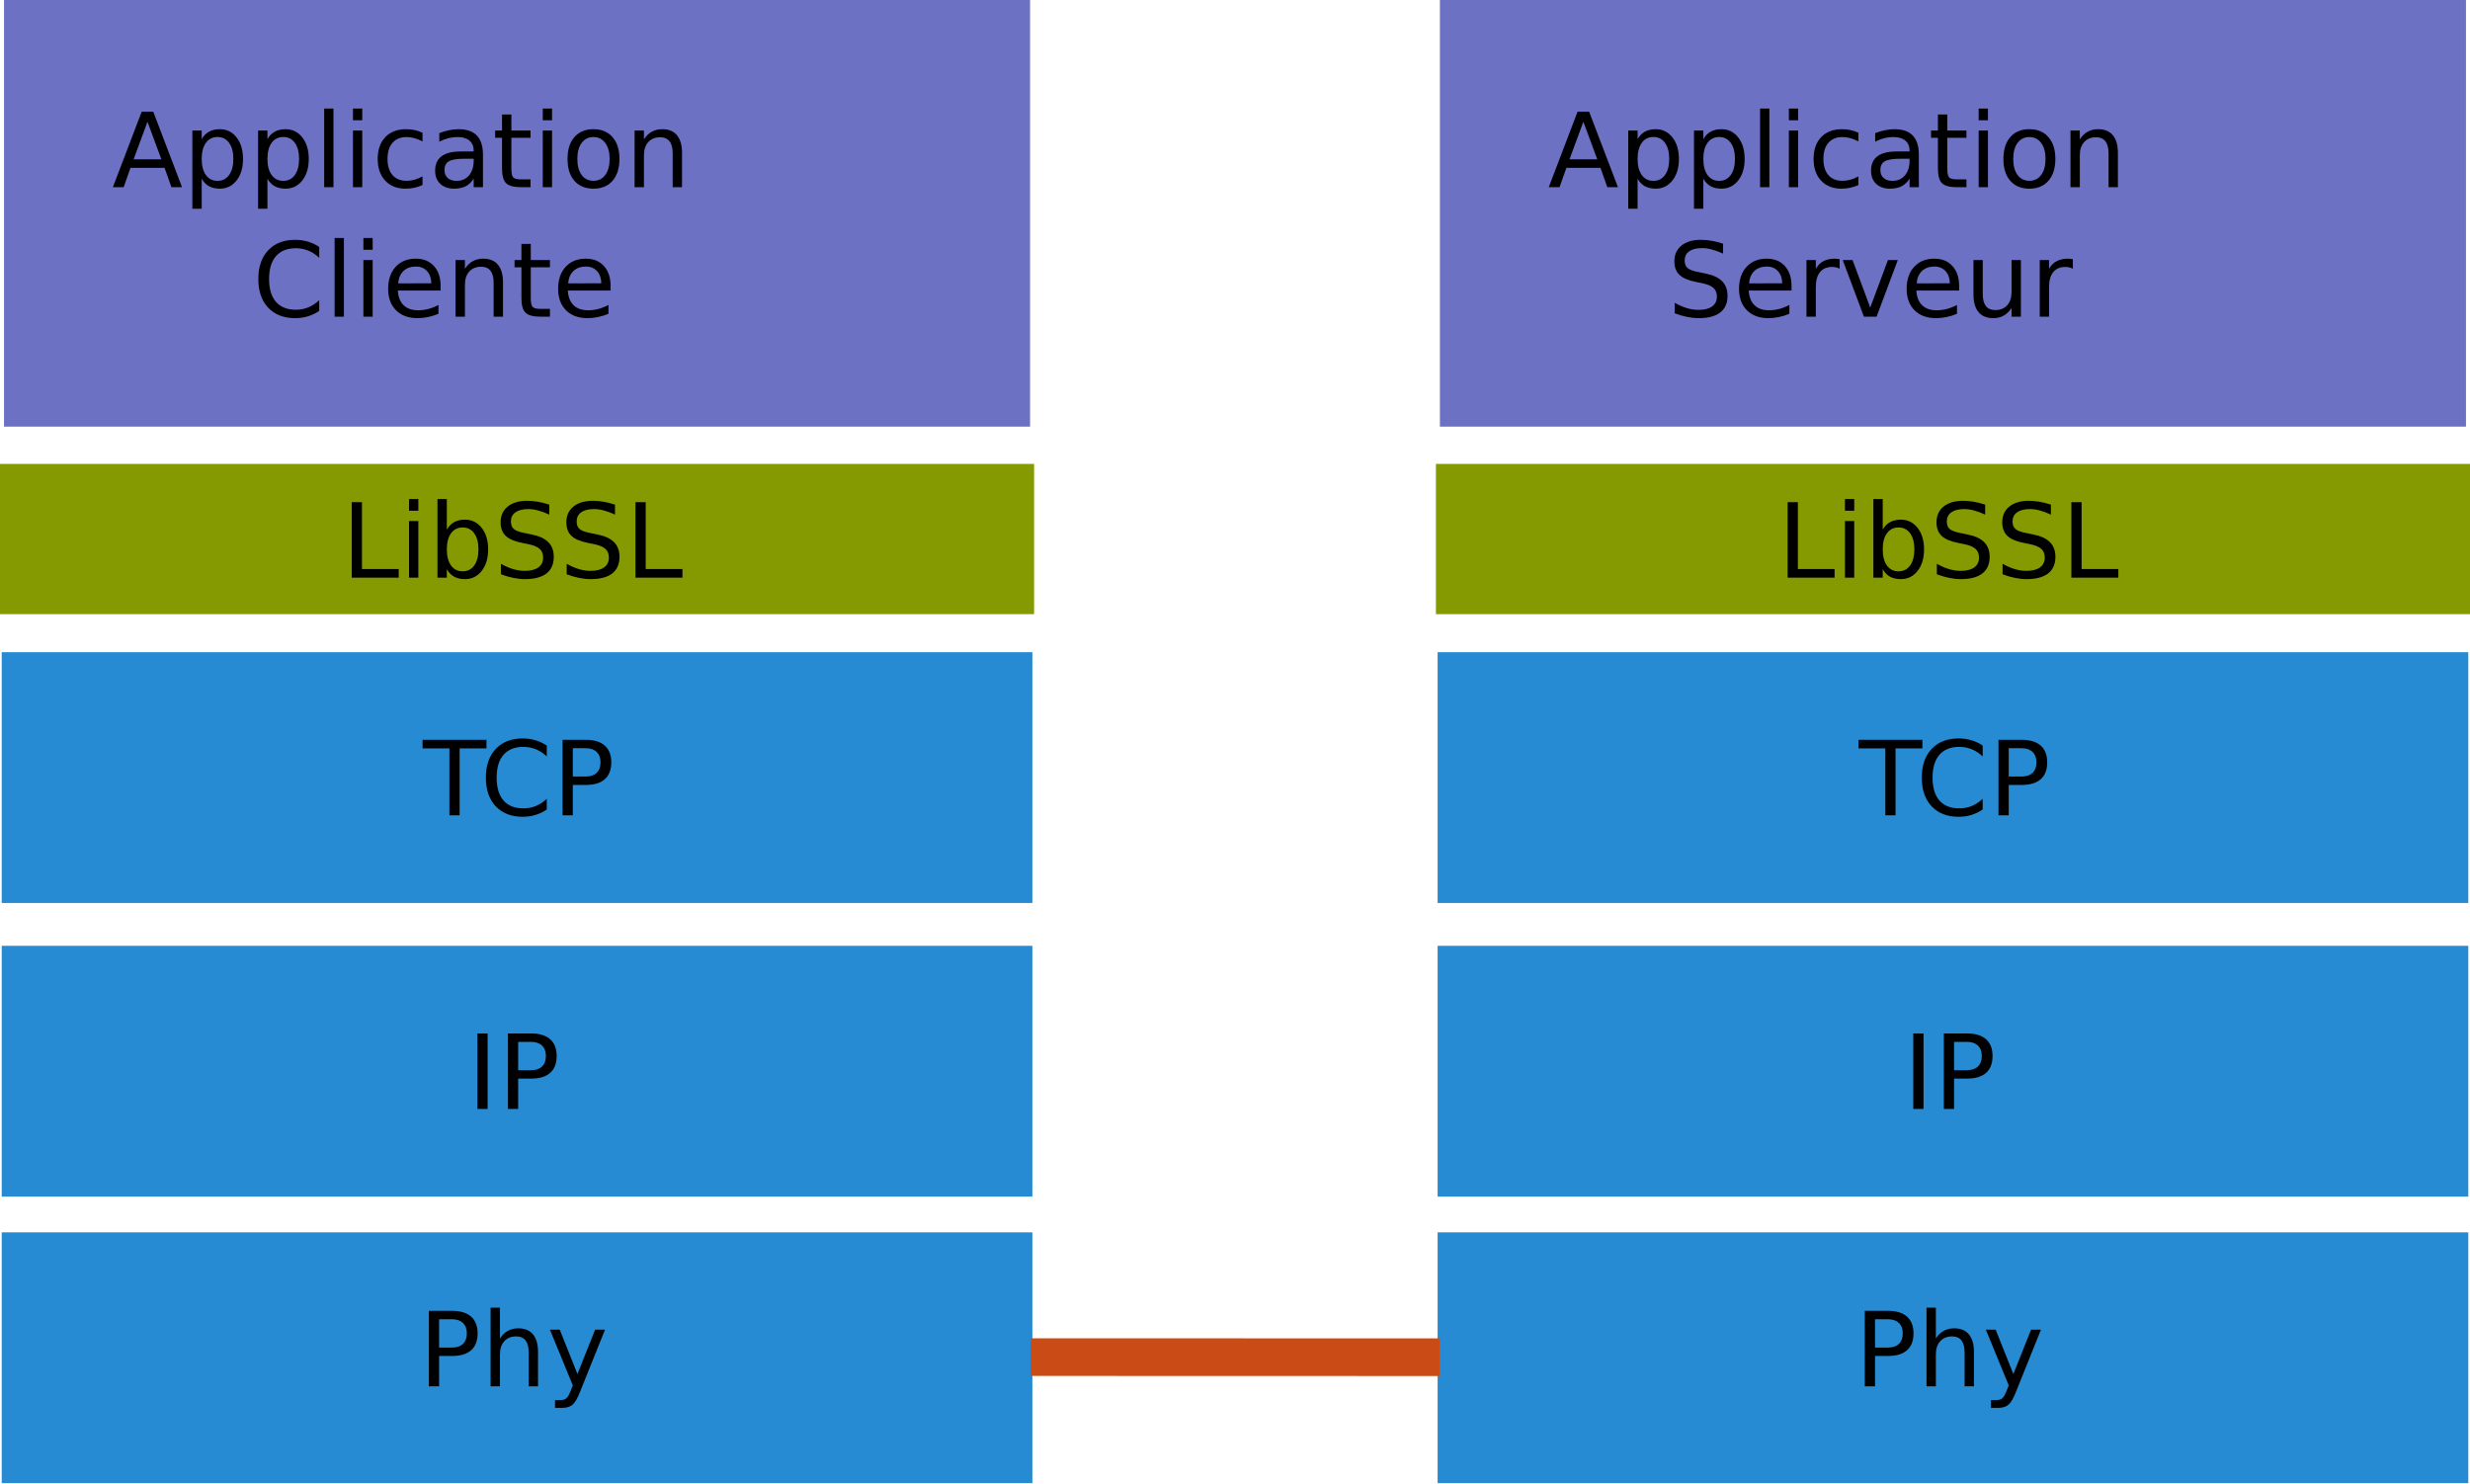
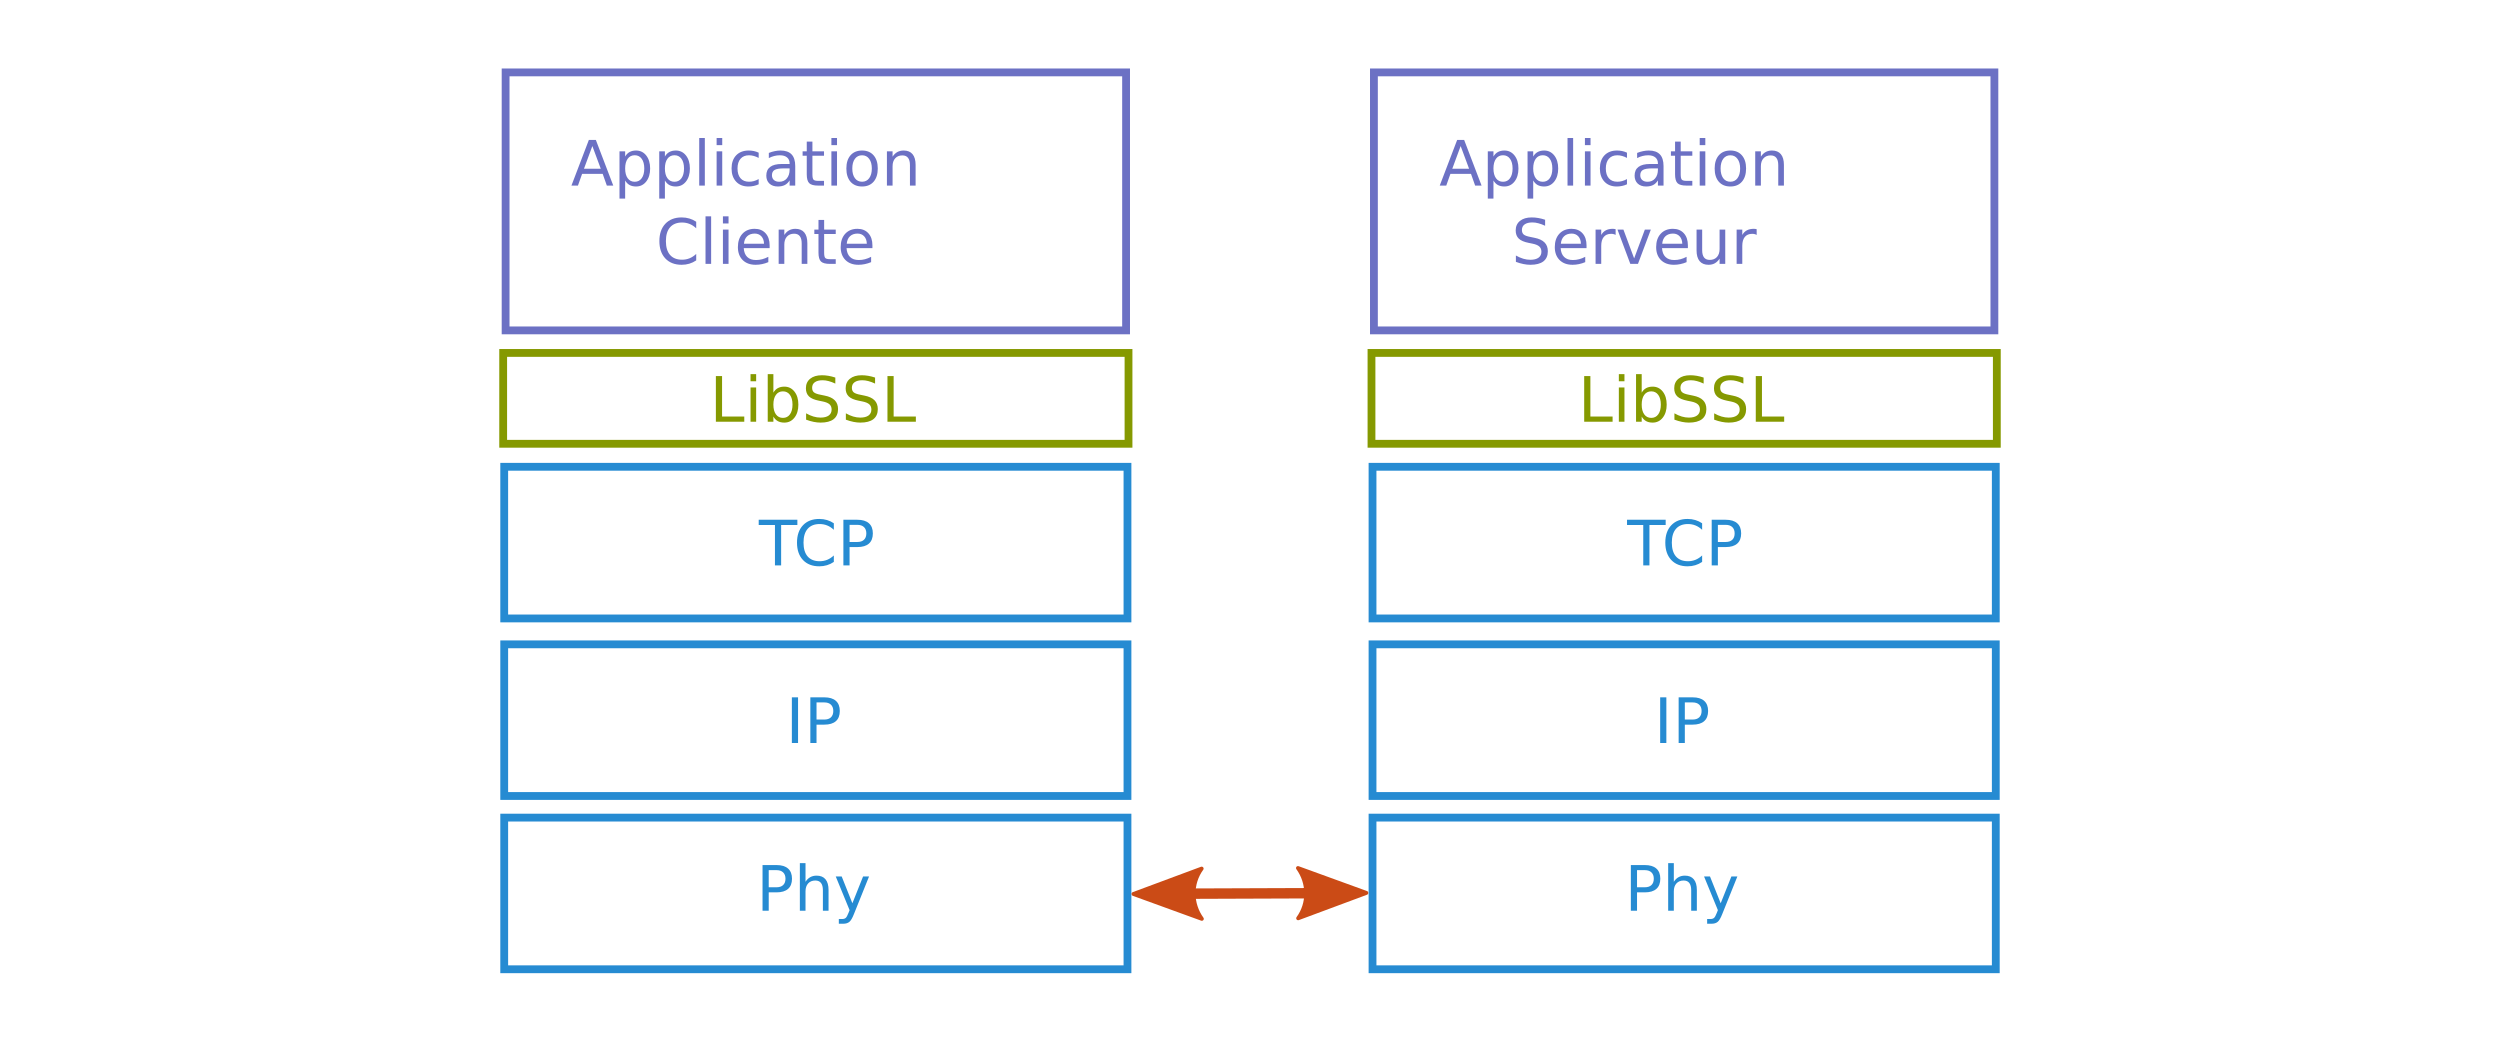
- <svg xmlns="http://www.w3.org/2000/svg" width="573.561" height="344.397" id="svg3009" version="1.1">
+ <svg xmlns="http://www.w3.org/2000/svg" width="960" height="400" id="svg3009" version="1.1">
  <defs id="defs3011">
+     <marker orient="auto" refY="0.0" refX="0.0" id="Arrow2Mend" style="overflow:visible;">
+       <path id="path4320" style="fill-rule:evenodd;stroke-width:0.625;stroke-linejoin:round;stroke:#cb4b16;stroke-opacity:1;fill:#cb4b16;fill-opacity:1" d="M 8.719,4.034 L -2.207,0.016 L 8.719,-4.002 C 6.973,-1.63 6.983,1.616 8.719,4.034 z " transform="scale(0.6) rotate(180) translate(0,0)" />
+     </marker>
+     <marker orient="auto" refY="0.0" refX="0.0" id="Arrow2Mstart" style="overflow:visible">
+       <path id="path4317" style="fill-rule:evenodd;stroke-width:0.625;stroke-linejoin:round;stroke:#cb4b16;stroke-opacity:1;fill:#cb4b16;fill-opacity:1" d="M 8.719,4.034 L -2.207,0.016 L 8.719,-4.002 C 6.973,-1.63 6.983,1.616 8.719,4.034 z " transform="scale(0.6) translate(0,0)" />
+     </marker>
+     <marker orient="auto" refY="0.0" refX="0.0" id="Arrow2Lend" style="overflow:visible;">
+       <path id="path4314" style="fill-rule:evenodd;stroke-width:0.625;stroke-linejoin:round;stroke:#000000;stroke-opacity:1;fill:#000000;fill-opacity:1" d="M 8.719,4.034 L -2.207,0.016 L 8.719,-4.002 C 6.973,-1.63 6.983,1.616 8.719,4.034 z " transform="scale(1.1) rotate(180) translate(1,0)" />
+     </marker>
    <marker orient="auto" refY="0" refX="0" id="Arrow2Lstart" style="overflow:visible">
      <path id="path4351" style="fill-rule:evenodd;stroke-width:0.625;stroke-linejoin:round" d="M 8.719,4.034 -2.207,0.016 8.719,-4.002 c -1.745,2.372 -1.735,5.617 -6e-7,8.035 z" transform="matrix(1.1,0,0,1.1,1.1,0)" />
    </marker>
    <marker orient="auto" refY="0" refX="0" id="Arrow1Lend" style="overflow:visible">
-       <path id="path4336" d="M 0,0 5,-5 -12.5,0 5,5 0,0 z" style="fill-rule:evenodd;stroke:#000000;stroke-width:1pt" transform="matrix(-0.8,0,0,-0.8,-10,0)" />
+       <path id="path4336" d="M 0,0 5,-5 -12.5,0 5,5 0,0 Z" style="fill-rule:evenodd;stroke:#000000;stroke-width:1pt" transform="matrix(-0.8,0,0,-0.8,-10,0)" />
    </marker>
    <marker orient="auto" refY="0" refX="0" id="Arrow1Lstart" style="overflow:visible">
-       <path id="path4333" d="M 0,0 5,-5 -12.5,0 5,5 0,0 z" style="fill-rule:evenodd;stroke:#000000;stroke-width:1pt" transform="matrix(0.8,0,0,0.8,10,0)" />
+       <path id="path4333" d="M 0,0 5,-5 -12.5,0 5,5 0,0 Z" style="fill-rule:evenodd;stroke:#000000;stroke-width:1pt" transform="matrix(0.8,0,0,0.8,10,0)" />
    </marker>
  </defs>
-   <g id="layer1" transform="translate(-39.03719,-60.69733)">
-     <flowRoot xml:space="preserve" id="flowRoot3092" style="font-size:40px;font-style:normal;font-weight:normal;line-height:125%;letter-spacing:0px;word-spacing:0px;fill:#000000;fill-opacity:1;stroke:none;font-family:Bitstream Vera Sans">
+   <g id="layer1" transform="translate(-39.03719,-5.094727)">
+     <flowRoot xml:space="preserve" id="flowRoot3092" style="font-style:normal;font-weight:normal;font-size:40px;line-height:125%;font-family:'Bitstream Vera Sans';letter-spacing:0px;word-spacing:0px;fill:#000000;fill-opacity:1;stroke:none">
      <flowRegion id="flowRegion3094">
        <rect id="rect3096" width="571.645" height="438.182" x="225.587" y="144.388" />
      </flowRegion>
      <flowPara id="flowPara3098" />
    </flowRoot>
-     <rect style="fill:#268bd2;fill-opacity:1;stroke:none" id="rect3017-4" width="239.332" height="58.235" x="39.436" y="212.142" />
-     <rect style="fill:#268bd2;fill-opacity:1;stroke:none" id="rect3017" width="239.332" height="58.235" x="39.436" y="280.32" />
-     <text xml:space="preserve" style="font-size:24.052px;font-style:normal;font-weight:normal;line-height:125%;letter-spacing:0px;word-spacing:0px;fill:#000000;fill-opacity:1;stroke:none;font-family:Bitstream Vera Sans" x="137.24" y="250.015" id="text3055">
-       <tspan id="tspan3057" x="137.24" y="250.015">TCP</tspan>
-     </text>
-     <rect style="fill:#268bd2;fill-opacity:1;stroke:none" id="rect3017-1" width="239.332" height="58.235" x="39.436" y="346.86" />
-     <text xml:space="preserve" style="font-size:24.052px;font-style:normal;font-weight:normal;line-height:125%;letter-spacing:0px;word-spacing:0px;fill:#000000;fill-opacity:1;stroke:none;font-family:Bitstream Vera Sans" x="147.534" y="318.205" id="text3084">
-       <tspan id="tspan3086" x="147.534" y="318.205">IP</tspan>
-     </text>
-     <text xml:space="preserve" style="font-size:24.052px;font-style:normal;font-weight:normal;line-height:125%;letter-spacing:0px;word-spacing:0px;fill:#000000;fill-opacity:1;stroke:none;font-family:Bitstream Vera Sans" x="136.271" y="382.613" id="text3088">
-       <tspan id="tspan3090" x="136.271" y="382.613">Phy</tspan>
-     </text>
-     <rect style="fill:#859900;fill-opacity:1;stroke:none" id="rect3017-4-3" width="240.129" height="34.886" x="39.037" y="168.422" />
-     <text xml:space="preserve" style="font-size:24.052px;font-style:normal;font-weight:normal;line-height:125%;letter-spacing:0px;word-spacing:0px;fill:#000000;fill-opacity:1;stroke:none;font-family:Bitstream Vera Sans" x="118.356" y="194.832" id="text3180">
-       <tspan id="tspan3182" x="118.356" y="194.832">LibSSL</tspan>
-     </text>
-     <rect style="fill:#6c71c4;fill-opacity:1;stroke:none" id="rect3017-4-33" width="238.263" height="99.067" x="39.97" y="60.697" />
-     <text xml:space="preserve" style="font-size:24.052px;font-style:normal;font-weight:normal;line-height:125%;letter-spacing:0px;word-spacing:0px;fill:#000000;fill-opacity:1;stroke:none;font-family:Bitstream Vera Sans" x="159.008" y="104.165" id="text3202">
-       <tspan id="tspan3204" x="162.837" y="104.165" style="text-align:center;line-height:125%;writing-mode:lr-tb;text-anchor:middle">Application </tspan>
-       <tspan x="159.008" y="134.23" id="tspan3206" style="text-align:center;line-height:125%;writing-mode:lr-tb;text-anchor:middle">Cliente</tspan>
-     </text>
-     <g transform="matrix(0.6012989,0,0,0.6012989,303.9796,23.7658)" id="g3976-8">
-       <rect y="313.283" x="114.565" height="96.849" width="398.025" id="rect3017-4-9" style="fill:#268bd2;fill-opacity:1;stroke:none" />
-     </g>
-     <rect style="fill:#268bd2;fill-opacity:1;stroke:none" id="rect3017-8" width="239.332" height="58.235" x="372.868" y="280.32" />
-     <text xml:space="preserve" style="font-size:24.052px;font-style:normal;font-weight:normal;line-height:125%;letter-spacing:0px;word-spacing:0px;fill:#000000;fill-opacity:1;stroke:none;font-family:Bitstream Vera Sans" x="470.672" y="250.015" id="text3055-0">
-       <tspan id="tspan3057-0" x="470.672" y="250.015">TCP</tspan>
-     </text>
-     <rect style="fill:#268bd2;fill-opacity:1;stroke:none" id="rect3017-1-9" width="239.332" height="58.235" x="372.868" y="346.86" />
-     <text xml:space="preserve" style="font-size:24.052px;font-style:normal;font-weight:normal;line-height:125%;letter-spacing:0px;word-spacing:0px;fill:#000000;fill-opacity:1;stroke:none;font-family:Bitstream Vera Sans" x="480.966" y="318.205" id="text3084-0">
-       <tspan id="tspan3086-6" x="480.966" y="318.205">IP</tspan>
-     </text>
-     <text xml:space="preserve" style="font-size:24.052px;font-style:normal;font-weight:normal;line-height:125%;letter-spacing:0px;word-spacing:0px;fill:#000000;fill-opacity:1;stroke:none;font-family:Bitstream Vera Sans" x="469.703" y="382.613" id="text3088-1">
-       <tspan id="tspan3090-8" x="469.703" y="382.613">Phy</tspan>
-     </text>
-     <rect style="fill:#859900;fill-opacity:1;stroke:none" id="rect3017-4-3-8" width="240.129" height="34.886" x="372.469" y="168.422" />
-     <text xml:space="preserve" style="font-size:24.052px;font-style:normal;font-weight:normal;line-height:125%;letter-spacing:0px;word-spacing:0px;fill:#000000;fill-opacity:1;stroke:none;font-family:Bitstream Vera Sans" x="451.787" y="194.832" id="text3180-8">
-       <tspan id="tspan3182-9" x="451.787" y="194.832">LibSSL</tspan>
-     </text>
-     <rect style="fill:#6c71c4;fill-opacity:1;stroke:none" id="rect3017-4-33-6" width="238.263" height="99.067" x="373.402" y="60.697" />
-     <text xml:space="preserve" style="font-size:24.052px;font-style:normal;font-weight:normal;line-height:125%;letter-spacing:0px;word-spacing:0px;fill:#000000;fill-opacity:1;stroke:none;font-family:Bitstream Vera Sans" x="492.44" y="104.165" id="text3202-4">
-       <tspan id="tspan3204-6" x="496.268" y="104.165" style="text-align:center;line-height:125%;writing-mode:lr-tb;text-anchor:middle">Application </tspan>
-       <tspan x="492.44" y="134.23" id="tspan3206-5" style="text-align:center;line-height:125%;writing-mode:lr-tb;text-anchor:middle">Serveur</tspan>
-     </text>
-     <flowRoot xml:space="preserve" id="flowRoot4045" style="font-size:40px;font-style:normal;font-weight:normal;line-height:125%;letter-spacing:0px;word-spacing:0px;fill:#000000;fill-opacity:1;stroke:none;font-family:Bitstream Vera Sans">
+     <flowRoot xml:space="preserve" id="flowRoot4045" style="font-style:normal;font-weight:normal;font-size:40px;line-height:125%;font-family:'Bitstream Vera Sans';letter-spacing:0px;word-spacing:0px;fill:#000000;fill-opacity:1;stroke:none">
      <flowRegion id="flowRegion4047">
        <rect id="rect4049" width="472.434" height="631.88" x="68.503" y="43.995" />
      </flowRegion>
      <flowPara id="flowPara4051" />
    </flowRoot>
-     <path style="fill:#ec9900;fill-opacity:1;stroke:#cb4b16;stroke-width:8.741;stroke-linecap:butt;stroke-linejoin:miter;stroke-miterlimit:4;stroke-opacity:1;stroke-dasharray:none;marker-start:none;marker-mid:none" d="m 278.348,375.825 94.973,0.026" id="path4145" />
+     <rect style="fill:none;fill-opacity:1;stroke:#268bd2;stroke-width:3;stroke-miterlimit:4;stroke-dasharray:none;stroke-opacity:1" id="rect3017-4" width="239.332" height="58.235" x="232.655" y="184.341" />
+     <rect style="fill:none;fill-opacity:1;stroke:#268bd2;stroke-width:3;stroke-miterlimit:4;stroke-dasharray:none;stroke-opacity:1" id="rect3017" width="239.332" height="58.235" x="232.655" y="252.519" />
+     <text xml:space="preserve" style="font-style:normal;font-weight:normal;font-size:24.052px;line-height:125%;font-family:'Bitstream Vera Sans';letter-spacing:0px;word-spacing:0px;fill:#268bd2;fill-opacity:1;stroke:none" x="330.46" y="222.214" id="text3055">
+       <tspan id="tspan3057" x="330.46" y="222.214">TCP</tspan>
+     </text>
+     <rect style="fill:none;fill-opacity:1;stroke:#268bd2;stroke-width:3;stroke-miterlimit:4;stroke-dasharray:none;stroke-opacity:1" id="rect3017-1" width="239.332" height="58.235" x="232.655" y="319.058" />
+     <text xml:space="preserve" style="font-style:normal;font-weight:normal;font-size:24.052px;line-height:125%;font-family:'Bitstream Vera Sans';letter-spacing:0px;word-spacing:0px;fill:#268bd2;fill-opacity:1;stroke:none" x="340.753" y="290.403" id="text3084">
+       <tspan id="tspan3086" x="340.753" y="290.403">IP</tspan>
+     </text>
+     <text xml:space="preserve" style="font-style:normal;font-weight:normal;font-size:24.052px;line-height:125%;font-family:'Bitstream Vera Sans';letter-spacing:0px;word-spacing:0px;fill:#268bd2;fill-opacity:1;stroke:none" x="329.491" y="354.811" id="text3088">
+       <tspan id="tspan3090" x="329.491" y="354.811">Phy</tspan>
+     </text>
+     <rect style="fill:none;fill-opacity:1;stroke:#859900;stroke-width:3;stroke-miterlimit:4;stroke-dasharray:none;stroke-opacity:1" id="rect3017-4-3" width="240.129" height="34.886" x="232.257" y="140.621" />
+     <text xml:space="preserve" style="font-style:normal;font-weight:normal;font-size:24.052px;line-height:125%;font-family:'Bitstream Vera Sans';letter-spacing:0px;word-spacing:0px;fill:#859900;fill-opacity:1;stroke:none" x="311.575" y="167.031" id="text3180">
+       <tspan id="tspan3182" x="311.575" y="167.031">LibSSL</tspan>
+     </text>
+     <rect style="fill:none;fill-opacity:1;stroke:#6c71c4;stroke-width:3;stroke-miterlimit:4;stroke-dasharray:none;stroke-opacity:1" id="rect3017-4-33" width="238.263" height="99.067" x="233.19" y="32.896" />
+     <text xml:space="preserve" style="font-style:normal;font-weight:normal;font-size:24.052px;line-height:125%;font-family:'Bitstream Vera Sans';letter-spacing:0px;word-spacing:0px;fill:#6c71c4;fill-opacity:1;stroke:none" x="352.227" y="76.364" id="text3202">
+       <tspan id="tspan3204" x="356.056" y="76.364" style="line-height:125%;text-align:center;writing-mode:lr-tb;text-anchor:middle;fill:#6c71c4;fill-opacity:1">Application </tspan>
+       <tspan x="352.227" y="106.429" id="tspan3206" style="line-height:125%;text-align:center;writing-mode:lr-tb;text-anchor:middle;fill:#6c71c4;fill-opacity:1">Cliente</tspan>
+     </text>
+     <g transform="matrix(0.6012989,0,0,0.6012989,497.199,-4.035508)" id="g3976-8" style="fill:none;stroke:#268bd2;stroke-width:4.989;stroke-miterlimit:4;stroke-dasharray:none;stroke-opacity:1">
+       <rect y="313.283" x="114.565" height="96.849" width="398.025" id="rect3017-4-9" style="fill:none;fill-opacity:1;stroke:#268bd2;stroke-width:4.989;stroke-miterlimit:4;stroke-dasharray:none;stroke-opacity:1" />
+     </g>
+     <rect style="fill:none;fill-opacity:1;stroke:#268bd2;stroke-width:3;stroke-miterlimit:4;stroke-dasharray:none;stroke-opacity:1" id="rect3017-8" width="239.332" height="58.235" x="566.087" y="252.519" />
+     <text xml:space="preserve" style="font-style:normal;font-weight:normal;font-size:24.052px;line-height:125%;font-family:'Bitstream Vera Sans';letter-spacing:0px;word-spacing:0px;fill:#268bd2;fill-opacity:1;stroke:none" x="663.891" y="222.214" id="text3055-0">
+       <tspan id="tspan3057-0" x="663.891" y="222.214">TCP</tspan>
+     </text>
+     <rect style="fill:none;fill-opacity:1;stroke:#268bd2;stroke-width:3;stroke-miterlimit:4;stroke-dasharray:none;stroke-opacity:1" id="rect3017-1-9" width="239.332" height="58.235" x="566.087" y="319.058" />
+     <text xml:space="preserve" style="font-style:normal;font-weight:normal;font-size:24.052px;line-height:125%;font-family:'Bitstream Vera Sans';letter-spacing:0px;word-spacing:0px;fill:#268bd2;fill-opacity:1;stroke:none" x="674.185" y="290.403" id="text3084-0">
+       <tspan id="tspan3086-6" x="674.185" y="290.403">IP</tspan>
+     </text>
+     <text xml:space="preserve" style="font-style:normal;font-weight:normal;font-size:24.052px;line-height:125%;font-family:'Bitstream Vera Sans';letter-spacing:0px;word-spacing:0px;fill:#268bd2;fill-opacity:1;stroke:none" x="662.922" y="354.811" id="text3088-1">
+       <tspan id="tspan3090-8" x="662.922" y="354.811">Phy</tspan>
+     </text>
+     <rect style="fill:none;fill-opacity:1;stroke:#859900;stroke-width:3;stroke-miterlimit:4;stroke-dasharray:none;stroke-opacity:1" id="rect3017-4-3-8" width="240.129" height="34.886" x="565.688" y="140.621" />
+     <text xml:space="preserve" style="font-style:normal;font-weight:normal;font-size:24.052px;line-height:125%;font-family:'Bitstream Vera Sans';letter-spacing:0px;word-spacing:0px;fill:#859900;fill-opacity:1;stroke:none" x="645.007" y="167.031" id="text3180-8">
+       <tspan id="tspan3182-9" x="645.007" y="167.031">LibSSL</tspan>
+     </text>
+     <rect style="fill:none;fill-opacity:1;stroke:#6c71c4;stroke-width:3;stroke-miterlimit:4;stroke-dasharray:none;stroke-opacity:1" id="rect3017-4-33-6" width="238.263" height="99.067" x="566.621" y="32.896" />
+     <text xml:space="preserve" style="font-style:normal;font-weight:normal;font-size:24.052px;line-height:125%;font-family:'Bitstream Vera Sans';letter-spacing:0px;word-spacing:0px;fill:#6c71c4;fill-opacity:1;stroke:none" x="685.659" y="76.364" id="text3202-4">
+       <tspan id="tspan3204-6" x="689.488" y="76.364" style="line-height:125%;text-align:center;writing-mode:lr-tb;text-anchor:middle;fill:#6c71c4;fill-opacity:1">Application </tspan>
+       <tspan x="685.659" y="106.429" id="tspan3206-5" style="line-height:125%;text-align:center;writing-mode:lr-tb;text-anchor:middle;fill:#6c71c4;fill-opacity:1">Serveur</tspan>
+     </text>
+     <path style="fill:none;fill-rule:evenodd;stroke:#cb4b16;stroke-width:4;stroke-linecap:butt;stroke-linejoin:miter;stroke-miterlimit:4;stroke-dasharray:none;stroke-opacity:1;marker-start:url(#Arrow2Mstart);marker-end:url(#Arrow2Mend)" d="m 479.582,348.323 78.837,-0.295" id="path4287" />
  </g>
</svg>
